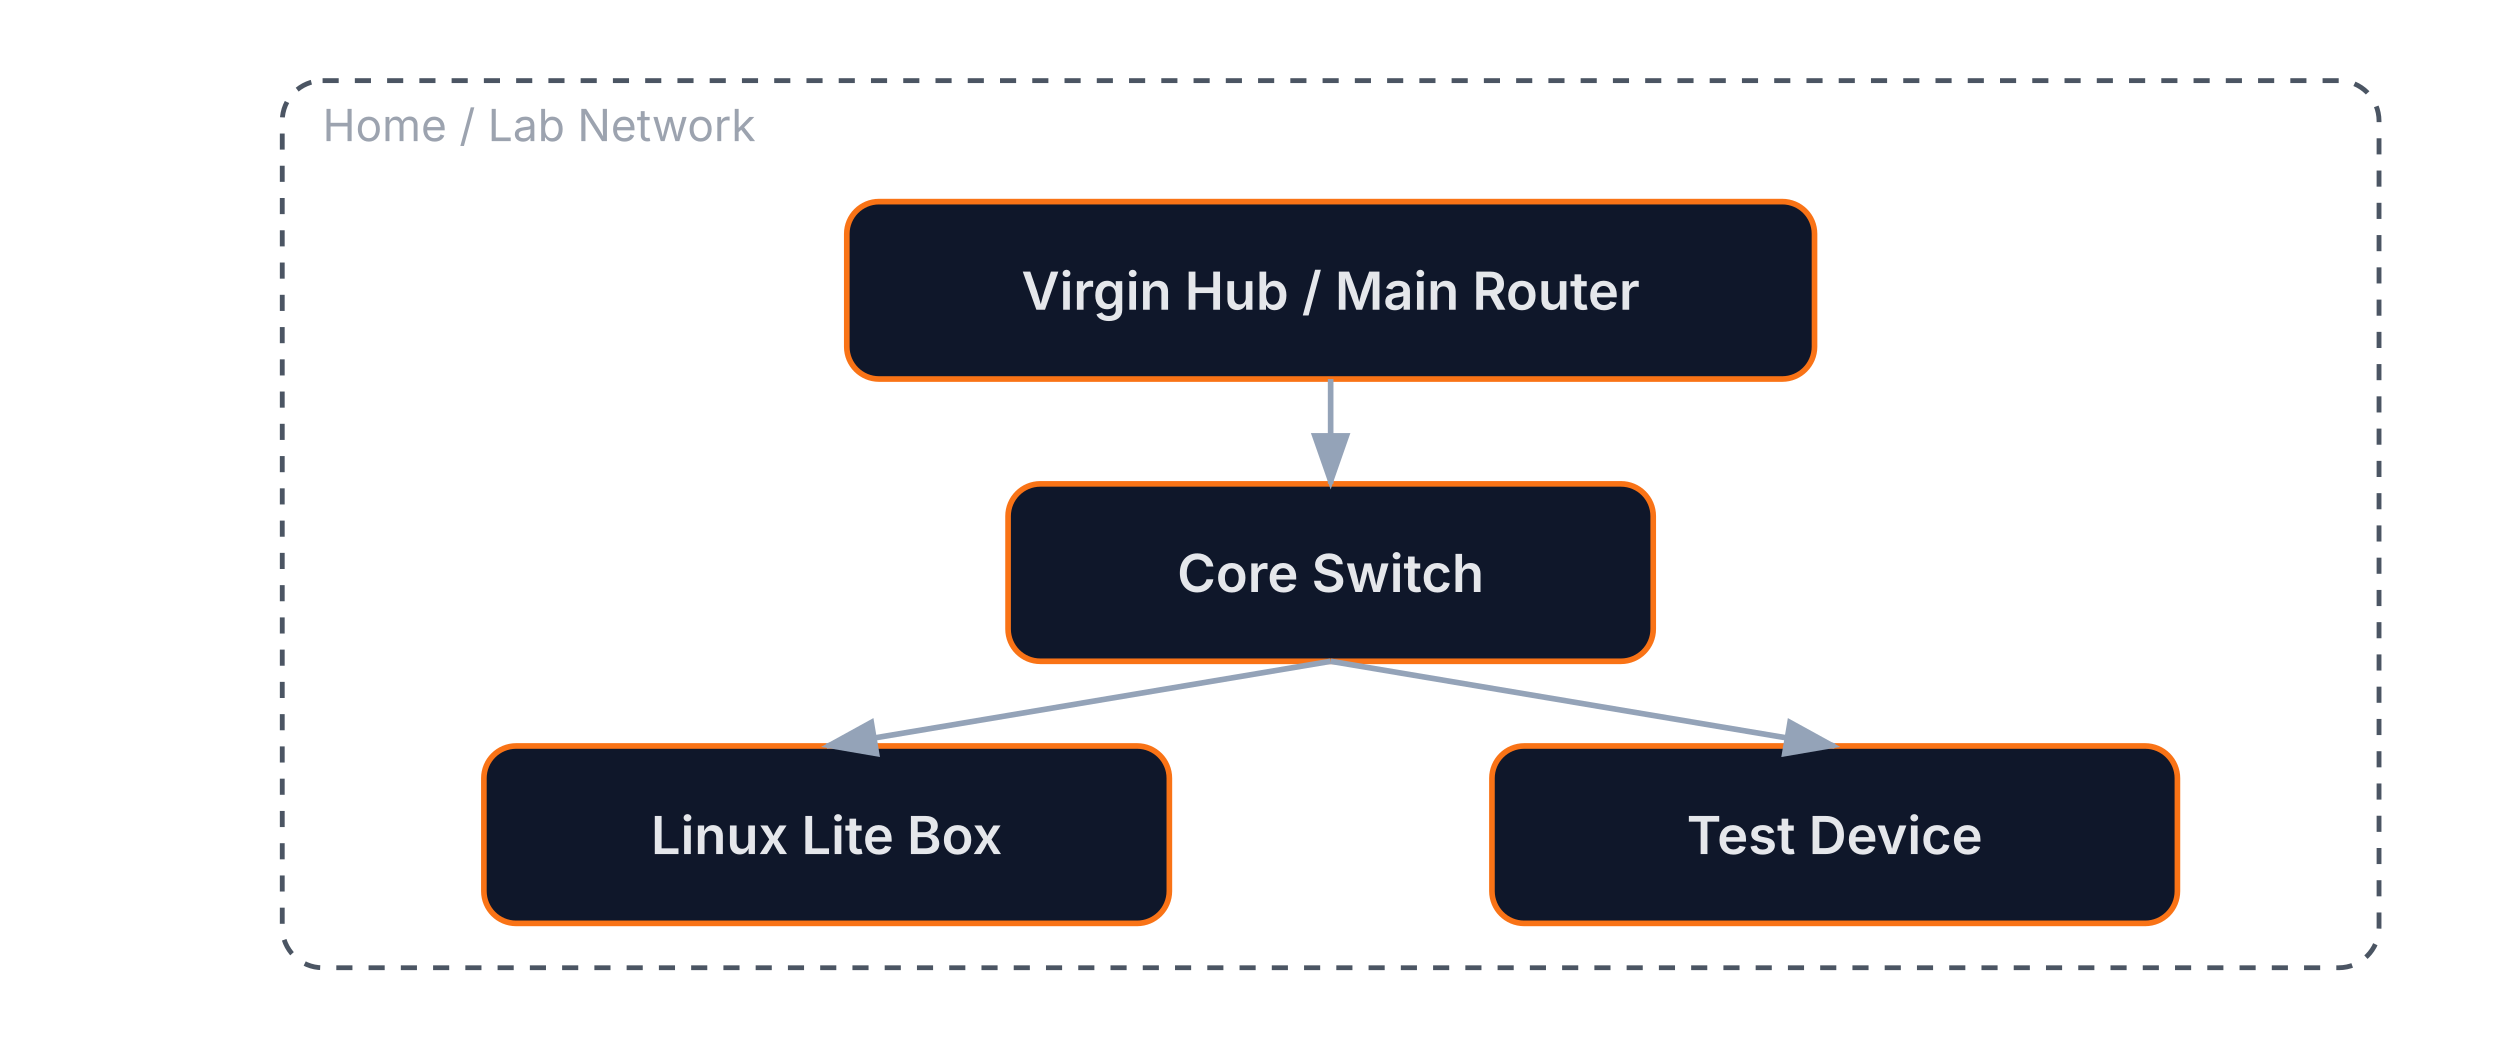
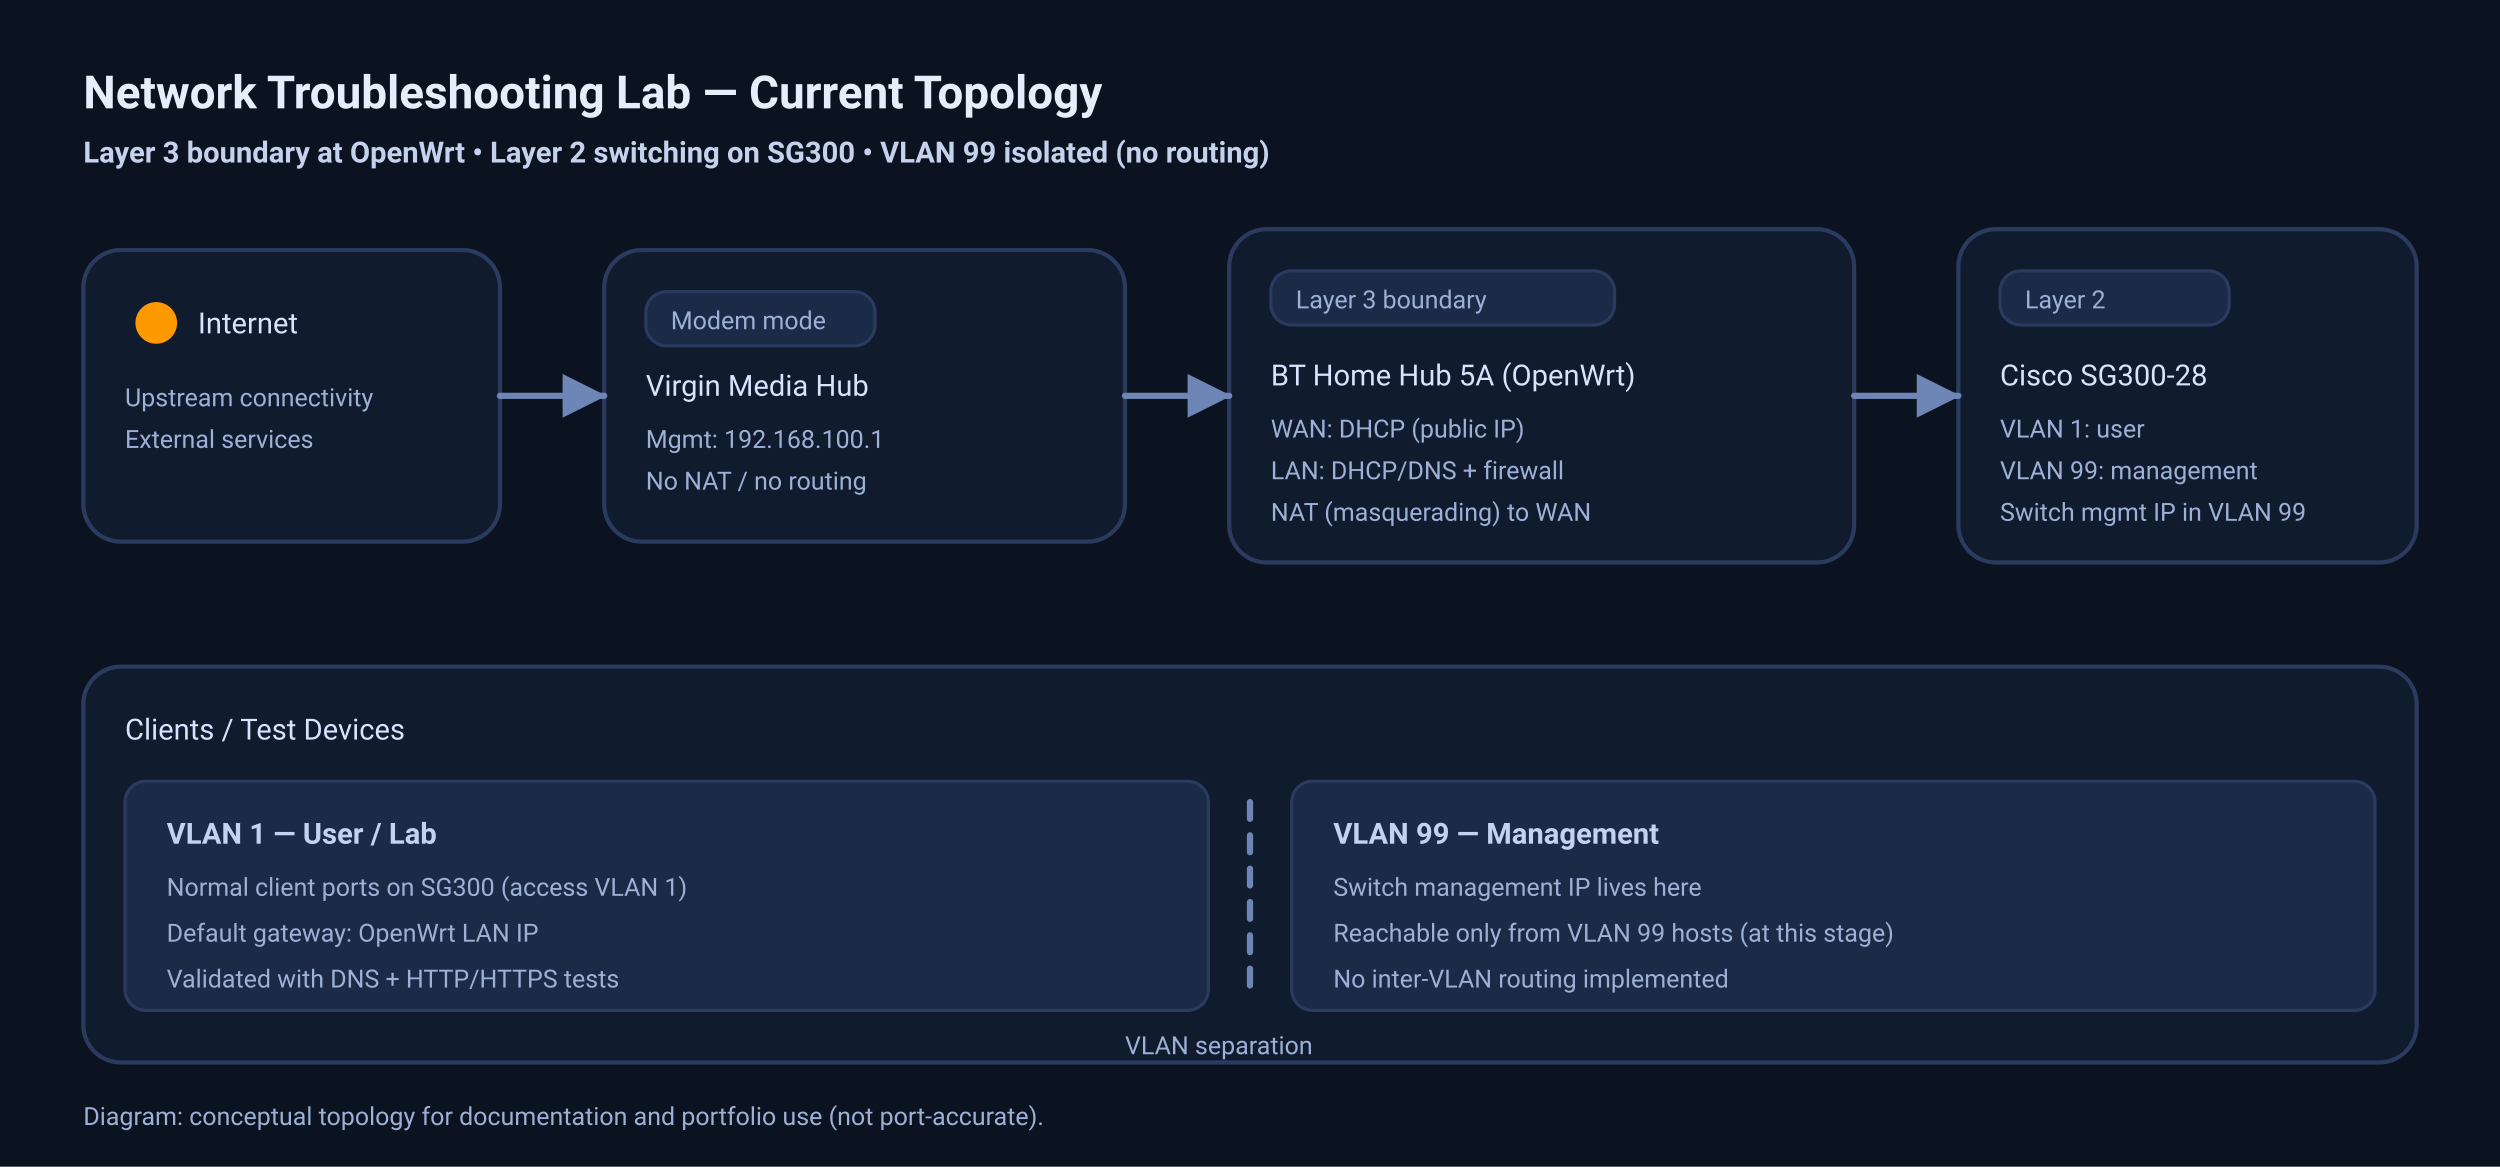
- <svg xmlns="http://www.w3.org/2000/svg" width="620" height="260" viewBox="0 0 620 260" role="img" aria-labelledby="title desc">
-   <style>
-     .group-box {
-       fill: none;
-       stroke: #4b5563;
-       stroke-width: 1.2;
-       stroke-dasharray: 4 4;
-       rx: 10;
-       ry: 10;
-     }
-     .device-box {
-       fill: #0f172a;
-       stroke: #f97316; /* AWS-ish orange */
-       stroke-width: 1.4;
-       rx: 8;
-       ry: 8;
-     }
-     .title {
-       fill: #e5e7eb;
-       font-family: system-ui, -apple-system, BlinkMacSystemFont, "Segoe UI", sans-serif;
-       font-size: 13px;
-       font-weight: 600;
-       text-anchor: middle;
-       dominant-baseline: middle;
-     }
-     .label {
-       fill: #9ca3af;
-       font-family: system-ui, -apple-system, BlinkMacSystemFont, "Segoe UI", sans-serif;
-       font-size: 11px;
-     }
-     .line {
-       stroke: #94a3b8;
-       stroke-width: 1.4;
-       marker-end: url(#arrowhead);
-     }
-   </style>
+ <svg xmlns="http://www.w3.org/2000/svg" width="1200" height="560" viewBox="0 0 1200 560" role="img" aria-label="Network Troubleshooting Lab Topology">
  <defs>
-     <marker id="arrowhead" markerWidth="10" markerHeight="7" refX="9" refY="3.5" orient="auto">
-       <polygon points="0 0, 10 3.5, 0 7" fill="#94a3b8" />
+     <style>
+       .bg { fill: #0b1220; }
+       .card { fill: #111b2e; stroke: #2a3b5f; stroke-width: 2; rx: 18; }
+       .title { fill: #e6eefc; font-family: system-ui, -apple-system, Segoe UI, Roboto, Arial, sans-serif; font-weight: 700; font-size: 22px; }
+       .sub { fill: #c5d2ee; font-family: system-ui, -apple-system, Segoe UI, Roboto, Arial, sans-serif; font-weight: 600; font-size: 14px; }
+       .text { fill: #d7e3ff; font-family: system-ui, -apple-system, Segoe UI, Roboto, Arial, sans-serif; font-size: 14px; }
+       .muted { fill: #9db0d6; font-family: system-ui, -apple-system, Segoe UI, Roboto, Arial, sans-serif; font-size: 12px; }
+       .badge { fill: #1a2a47; stroke: #2a3b5f; stroke-width: 1.5; rx: 10; }
+       .accent { fill: #ff9900; }
+       .line { stroke: #6e86b6; stroke-width: 3; stroke-linecap: round; }
+       .dash { stroke: #6e86b6; stroke-width: 3; stroke-dasharray: 8 8; stroke-linecap: round; }
+     </style>
+     <marker id="arrow" viewBox="0 0 10 10" refX="9.5" refY="5" markerWidth="7" markerHeight="7" orient="auto-start-reverse">
+       <path d="M 0 0 L 10 5 L 0 10 z" fill="#6e86b6" />
    </marker>
  </defs>
-   <rect x="70" y="20" width="520" height="220" class="group-box" />
-   <text x="80" y="35" class="label">Home / Lab Network</text>
-   <rect x="210" y="50" width="240" height="44" class="device-box" />
-   <text x="330" y="72" class="title">Virgin Hub / Main Router</text>
-   <rect x="250" y="120" width="160" height="44" class="device-box" />
-   <text x="330" y="142" class="title">Core Switch</text>
-   <rect x="120" y="185" width="170" height="44" class="device-box" />
-   <text x="205" y="207" class="title">Linux Lite Box</text>
-   <rect x="370" y="185" width="170" height="44" class="device-box" />
-   <text x="455" y="207" class="title">Test Device</text>
-   <line class="line" x1="330" y1="94" x2="330" y2="120" />
-   <line class="line" x1="330" y1="164" x2="205" y2="185" />
-   <line class="line" x1="330" y1="164" x2="455" y2="185" />
+   <rect class="bg" x="0" y="0" width="1200" height="560" />
+   <text class="title" x="40" y="52">Network Troubleshooting Lab — Current Topology</text>
+   <text class="sub" x="40" y="78">Layer 3 boundary at OpenWrt • Layer 2 switching on SG300 • VLAN 99 isolated (no routing)</text>
+   <rect class="card" x="40" y="120" width="200" height="140" />
+   <circle class="accent" cx="75" cy="155" r="10" />
+   <text class="text" x="95" y="160">Internet</text>
+   <text class="muted" x="60" y="195">Upstream connectivity</text>
+   <text class="muted" x="60" y="215">External services</text>
+   <rect class="card" x="290" y="120" width="250" height="140" />
+   <rect class="badge" x="310" y="140" width="110" height="26" />
+   <text class="muted" x="322" y="158">Modem mode</text>
+   <text class="text" x="310" y="190">Virgin Media Hub</text>
+   <text class="muted" x="310" y="215">Mgmt: 192.168.100.1</text>
+   <text class="muted" x="310" y="235">No NAT / no routing</text>
+   <rect class="card" x="590" y="110" width="300" height="160" />
+   <rect class="badge" x="610" y="130" width="165" height="26" />
+   <text class="muted" x="622" y="148">Layer 3 boundary</text>
+   <text class="text" x="610" y="185">BT Home Hub 5A (OpenWrt)</text>
+   <text class="muted" x="610" y="210">WAN: DHCP (public IP)</text>
+   <text class="muted" x="610" y="230">LAN: DHCP/DNS + firewall</text>
+   <text class="muted" x="610" y="250">NAT (masquerading) to WAN</text>
+   <rect class="card" x="940" y="110" width="220" height="160" />
+   <rect class="badge" x="960" y="130" width="110" height="26" />
+   <text class="muted" x="972" y="148">Layer 2</text>
+   <text class="text" x="960" y="185">Cisco SG300-28</text>
+   <text class="muted" x="960" y="210">VLAN 1: user</text>
+   <text class="muted" x="960" y="230">VLAN 99: management</text>
+   <text class="muted" x="960" y="250">Switch mgmt IP in VLAN 99</text>
+   <line class="line" x1="240" y1="190" x2="290" y2="190" marker-end="url(#arrow)" />
+   <line class="line" x1="540" y1="190" x2="590" y2="190" marker-end="url(#arrow)" />
+   <line class="line" x1="890" y1="190" x2="940" y2="190" marker-end="url(#arrow)" />
+   <rect class="card" x="40" y="320" width="1120" height="190" />
+   <text class="text" x="60" y="355">Clients / Test Devices</text>
+   <rect class="badge" x="60" y="375" width="520" height="110" />
+   <text class="sub" x="80" y="405">VLAN 1 — User / Lab</text>
+   <text class="muted" x="80" y="430">Normal client ports on SG300 (access VLAN 1)</text>
+   <text class="muted" x="80" y="452">Default gateway: OpenWrt LAN IP</text>
+   <text class="muted" x="80" y="474">Validated with DNS + HTTP/HTTPS tests</text>
+   <rect class="badge" x="620" y="375" width="520" height="110" />
+   <text class="sub" x="640" y="405">VLAN 99 — Management</text>
+   <text class="muted" x="640" y="430">Switch management IP lives here</text>
+   <text class="muted" x="640" y="452">Reachable only from VLAN 99 hosts (at this stage)</text>
+   <text class="muted" x="640" y="474">No inter-VLAN routing implemented</text>
+   <line class="dash" x1="600" y1="385" x2="600" y2="480" />
+   <text class="muted" x="540" y="506">VLAN separation</text>
+   <text class="muted" x="40" y="540">Diagram: conceptual topology for documentation and portfolio use (not port-accurate).</text>
</svg>
